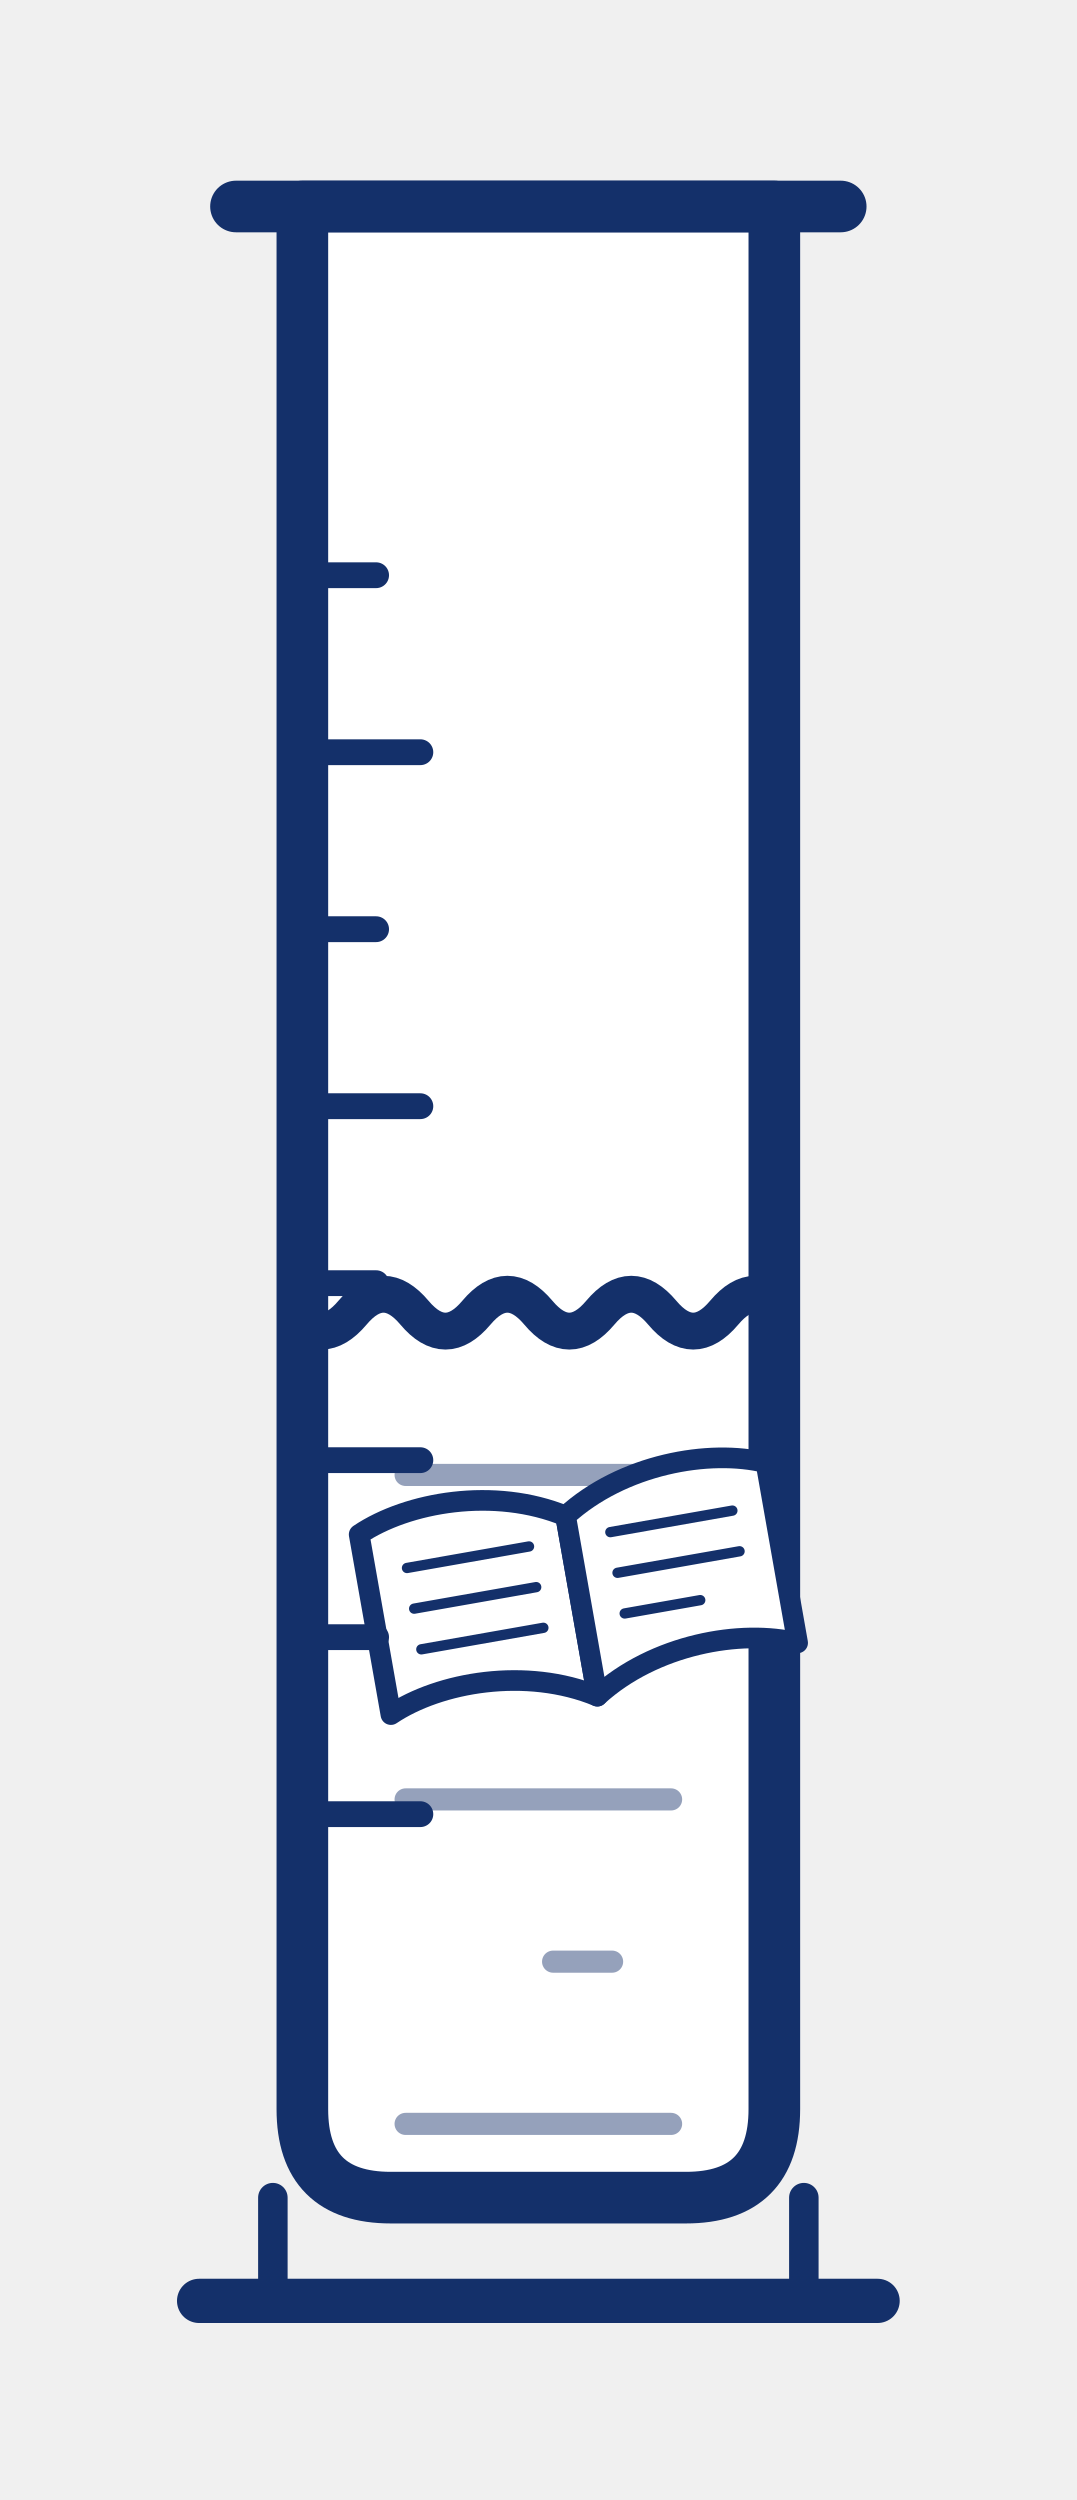
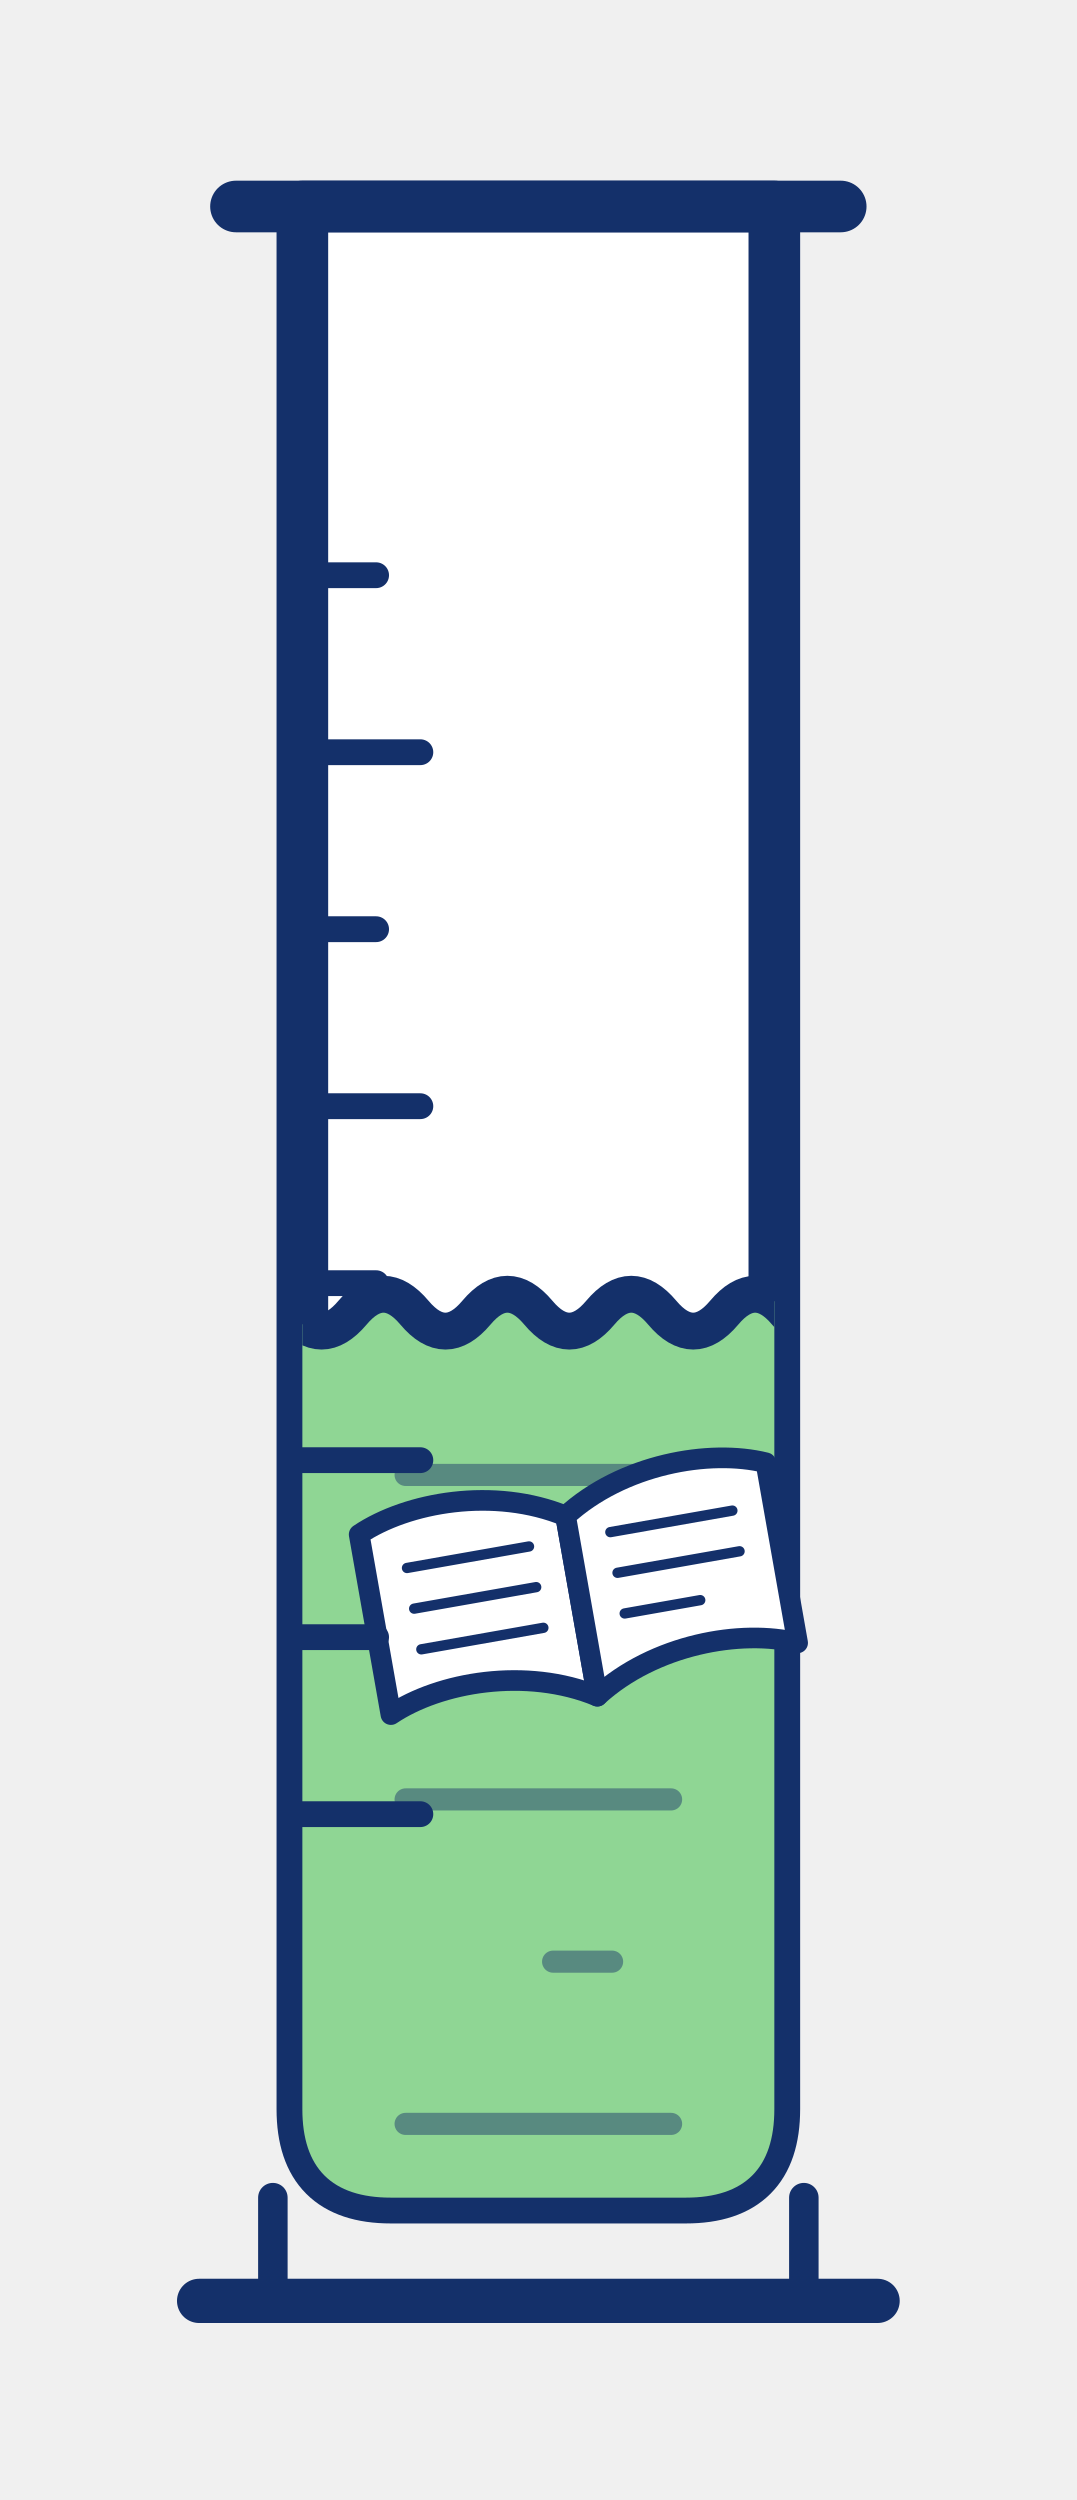
- <svg xmlns="http://www.w3.org/2000/svg" viewBox="371 352 146 339" width="146" height="339" aria-hidden="true">
-   <g fill="none" stroke="#14306A" stroke-width="7" stroke-linecap="round" stroke-linejoin="round">
-     <g id="beaker-short-stories">
-       <defs>
-         <clipPath id="clip-beaker-short-stories">
-           <path d="M412.0 380 V638 Q412.0 650 424.0 650 H464.0 Q476.0 650 476.0 638 V380 Z" />
-         </clipPath>
-       </defs>
-       <path d="M412.0 380 V638 Q412.0 650 424.0 650 H464.0 Q476.0 650 476.0 638 V380 Z" fill="#fff" />
-       <g clip-path="url(#clip-beaker-short-stories)">
-         <path d="M402.0 530.0 q4.2 -5 8.4 0 q4.2 5 8.4 0 q4.2 -5 8.4 0 q4.2 5 8.4 0 q4.2 -5 8.4 0 q4.2 5 8.4 0 q4.2 -5 8.4 0 q4.2 5 8.4 0 q4.2 -5 8.4 0 q4.2 5 8.4 0" stroke-width="5" />
-         <path d="M426 552 H462" stroke-width="3" stroke-opacity="0.45" />
-         <path d="M446 574 H454" stroke-width="3" stroke-opacity="0.45" />
-         <path d="M426 596 H462" stroke-width="3" stroke-opacity="0.45" />
-         <path d="M446 618 H454" stroke-width="3" stroke-opacity="0.45" />
-         <path d="M426 640 H462" stroke-width="3" stroke-opacity="0.45" />
+ <svg xmlns="http://www.w3.org/2000/svg" viewBox="389 352 146 339" width="146" height="339" aria-hidden="true">
+   <g data-moved="18" transform="translate(18 0)">
+     <g fill="none" stroke="#14306A" stroke-width="7" stroke-linecap="round" stroke-linejoin="round">
+       <g id="beaker-short-stories">
+         <defs>
+           <clipPath id="clip-beaker-short-stories">
+             <path d="M412.0 380 V638 Q412.0 650 424.0 650 H464.0 Q476.0 650 476.0 638 V380 Z" />
+           </clipPath>
+         </defs>
+         <path d="M412.0 380 V638 Q412.0 650 424.0 650 H464.0 Q476.0 650 476.0 638 V380 Z" fill="#fff" />
+         <g clip-path="url(#clip-beaker-short-stories)">
+           <path data-liquid="1" d="M402.0 530.0 q4.2 -5 8.4 0 q4.2 5 8.4 0 q4.2 -5 8.4 0 q4.2 5 8.4 0 q4.2 -5 8.4 0 q4.2 5 8.4 0 q4.2 -5 8.4 0 q4.2 5 8.4 0 q4.2 -5 8.4 0 q4.2 5 8.4 0 V 720 H 402.0 Z" fill="#8FD694" stroke="none" />
+           <path d="M402.0 530.0 q4.2 -5 8.4 0 q4.2 5 8.4 0 q4.2 -5 8.4 0 q4.2 5 8.4 0 q4.2 -5 8.4 0 q4.2 5 8.4 0 q4.2 -5 8.4 0 q4.2 5 8.4 0 q4.2 -5 8.4 0 q4.2 5 8.4 0" stroke-width="5" />
+           <path d="M426 552 H462" stroke-width="3" stroke-opacity="0.45" />
+           <path d="M446 574 H454" stroke-width="3" stroke-opacity="0.45" />
+           <path d="M426 596 H462" stroke-width="3" stroke-opacity="0.45" />
+           <path d="M446 618 H454" stroke-width="3" stroke-opacity="0.45" />
+           <path d="M426 640 H462" stroke-width="3" stroke-opacity="0.45" />
+         </g>
+         <g transform="translate(452 582) scale(0.4) rotate(-10)">
+           <g transform="translate(0,-4)">
+             <path d="M0 -58 C-22 -72 -52 -72 -70 -64 V-2 C-52 -10 -22 -10 0 4 Z" fill="#fff" />
+             <path d="M0 -58 C22 -72 52 -72 70 -64 V-2 C52 -10 22 -10 0 4 Z" fill="#fff" />
+             <path d="M-56 -50 H-14 M-56 -36 H-14 M-56 -22 H-14 M14 -50 H56 M14 -36 H56 M14 -22 H40" stroke-width="3.5" />
+           </g>
+         </g>
+         <path d="M412.0 430 h10" stroke-width="3.5" />
+         <path d="M412.0 454 h16" stroke-width="3.5" />
+         <path d="M412.0 478 h10" stroke-width="3.5" />
+         <path d="M412.0 502 h16" stroke-width="3.5" />
+         <path d="M412.0 526 h10" stroke-width="3.5" />
+         <path d="M412.0 550 h16" stroke-width="3.5" />
+         <path d="M412.0 574 h10" stroke-width="3.5" />
+         <path d="M412.0 598 h16" stroke-width="3.5" />
+         <path d="M403.0 380 H485.0" />
+         <path d="M398.0 664 H490.0" stroke-width="6" />
+         <path d="M408.0 650 v14 M480.0 650 v14" stroke-width="4" />
      </g>
-       <g transform="translate(452 582) scale(0.4) rotate(-10)">
-         <g transform="translate(0,-4)">
-           <path d="M0 -58 C-22 -72 -52 -72 -70 -64 V-2 C-52 -10 -22 -10 0 4 Z" fill="#fff" />
-           <path d="M0 -58 C22 -72 52 -72 70 -64 V-2 C52 -10 22 -10 0 4 Z" fill="#fff" />
-           <path d="M-56 -50 H-14 M-56 -36 H-14 M-56 -22 H-14 M14 -50 H56 M14 -36 H56 M14 -22 H40" stroke-width="3.5" />
-         </g>
-       </g>
-       <path d="M412.0 430 h10" stroke-width="3.5" />
-       <path d="M412.0 454 h16" stroke-width="3.5" />
-       <path d="M412.0 478 h10" stroke-width="3.5" />
-       <path d="M412.0 502 h16" stroke-width="3.5" />
-       <path d="M412.0 526 h10" stroke-width="3.5" />
-       <path d="M412.0 550 h16" stroke-width="3.5" />
-       <path d="M412.0 574 h10" stroke-width="3.5" />
-       <path d="M412.0 598 h16" stroke-width="3.5" />
-       <path d="M403.0 380 H485.0" />
-       <path d="M398.0 664 H490.0" stroke-width="6" />
-       <path d="M408.0 650 v14 M480.0 650 v14" stroke-width="4" />
    </g>
  </g>
</svg>
